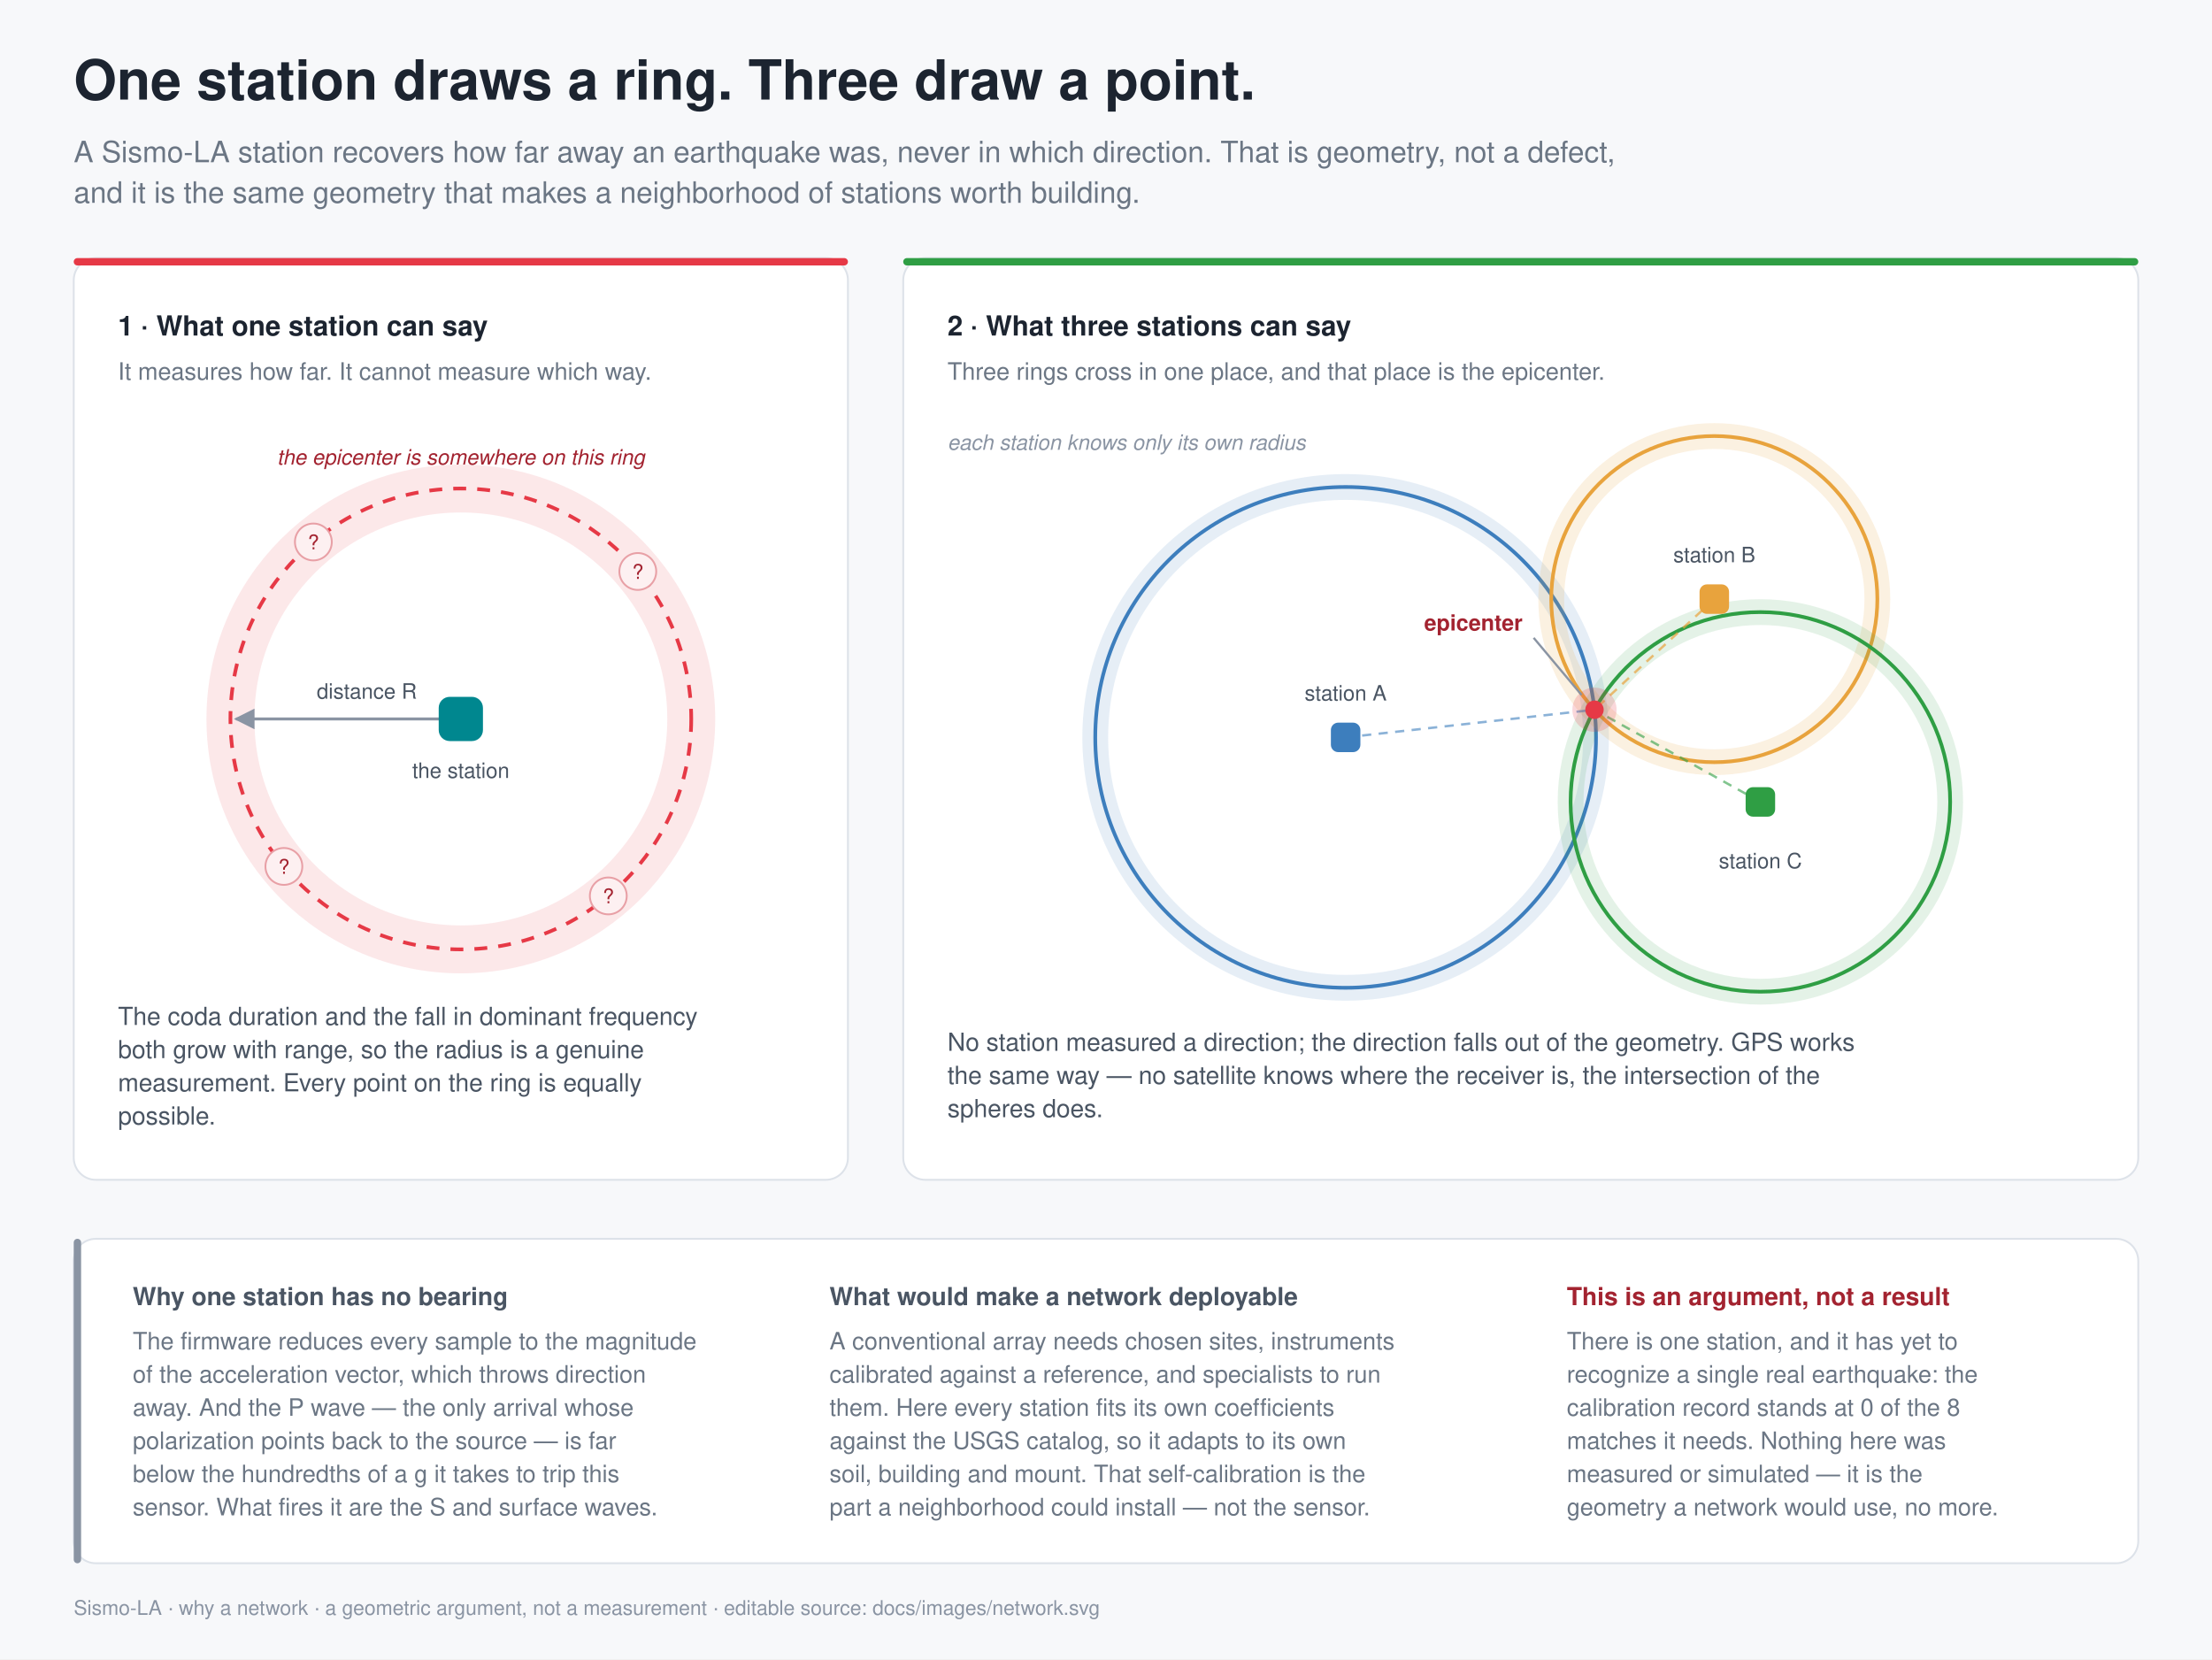
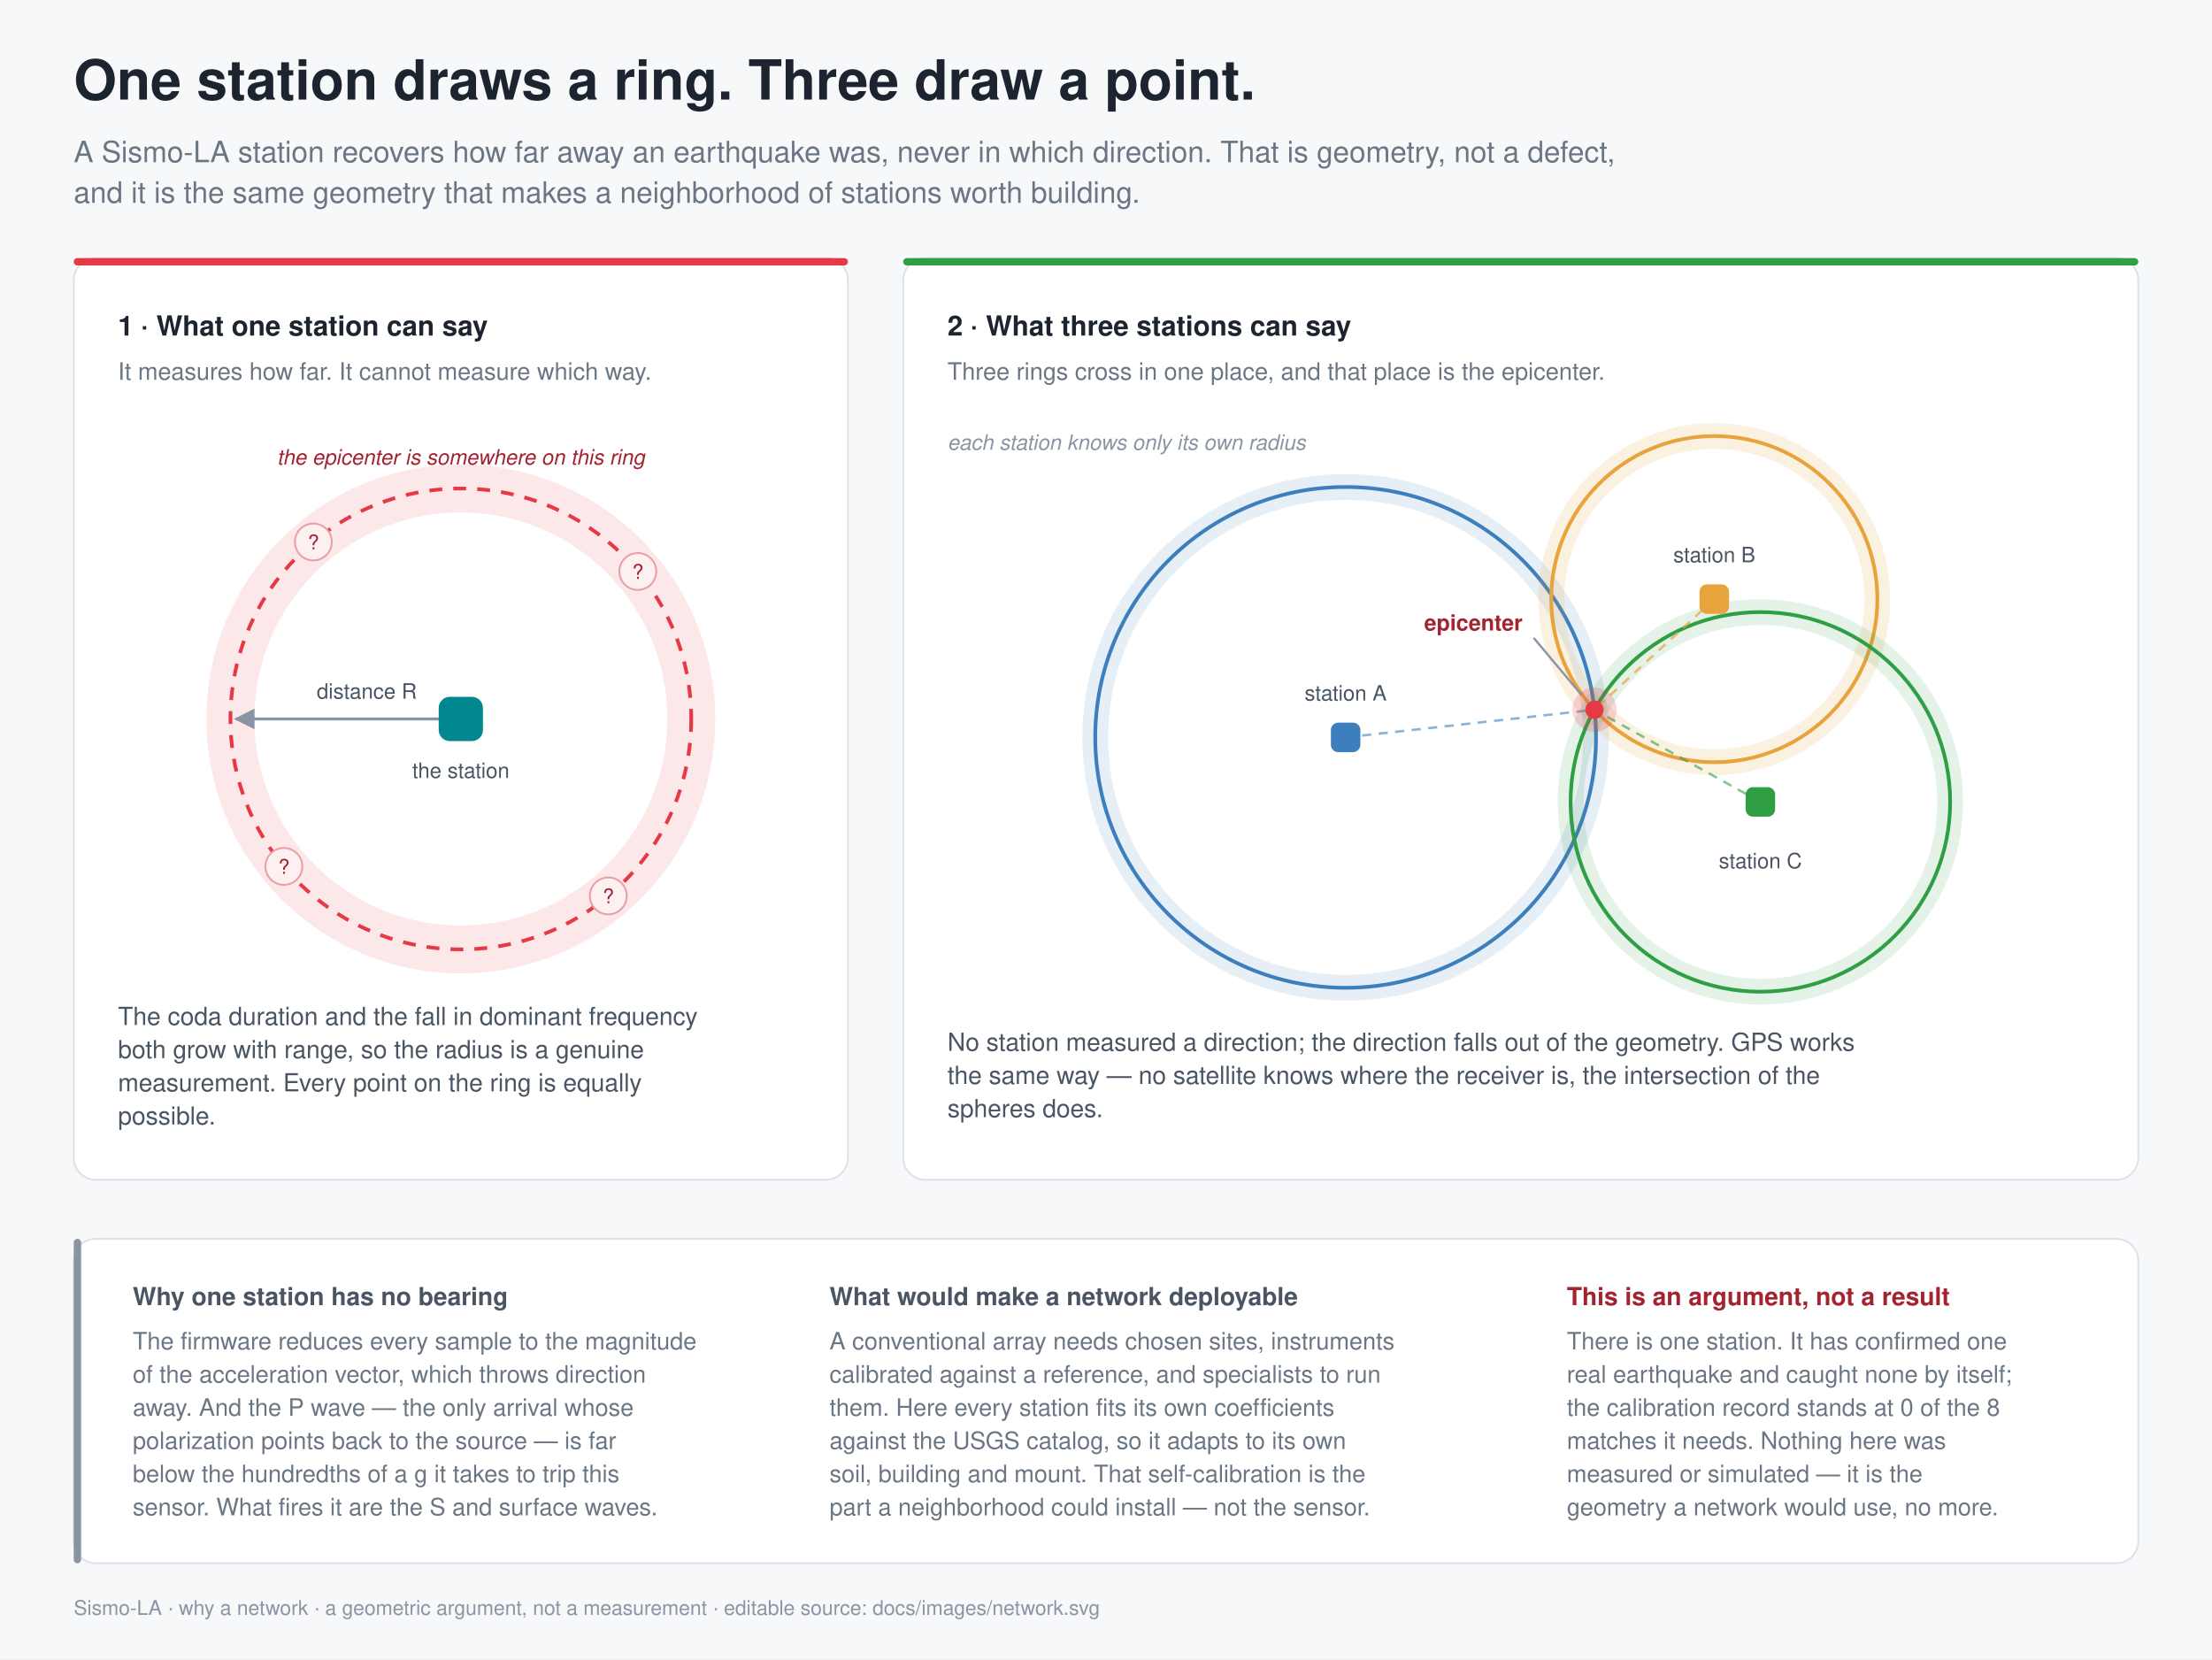
<svg xmlns="http://www.w3.org/2000/svg" width="1200" height="900" viewBox="0 0 1200 900" font-family="-apple-system, BlinkMacSystemFont, 'Segoe UI', Helvetica, Arial, sans-serif">
  <defs>
    <marker id="arrow" viewBox="0 0 10 10" refX="9" refY="5" markerWidth="7" markerHeight="7" orient="auto-start-reverse">
      <path d="M 0 0 L 10 5 L 0 10 z" fill="#8a94a3" />
    </marker>
  </defs>
  <rect width="1200" height="900" fill="#f7f8fa" />
  <text x="40" y="54" font-size="30" font-weight="700" fill="#1c2430">One station draws a ring. Three draw a point.</text>
  <text x="40" y="88" font-size="16" fill="#6b7684">A Sismo-LA station recovers how far away an earthquake was, never in which direction. That is geometry, not a defect,</text>
  <text x="40" y="110" font-size="16" fill="#6b7684">and it is the same geometry that makes a neighborhood of stations worth building.</text>
  <rect x="40" y="140" width="420" height="500" rx="12" fill="#ffffff" stroke="#dde2e9" />
  <rect x="40" y="140" width="420" height="4" rx="2" fill="#e63946" />
  <text x="64" y="182" font-size="15" font-weight="700" fill="#1c2430">1 · What one station can say</text>
  <text x="64" y="206" font-size="13" fill="#6b7684">It measures how far. It cannot measure which way.</text>
  <circle cx="250" cy="390" r="125" fill="none" stroke="#e63946" stroke-width="26" opacity="0.12" />
  <circle cx="250" cy="390" r="125" fill="none" stroke="#e63946" stroke-width="2" stroke-dasharray="7,6" />
  <text x="250" y="252" font-size="11.5" font-style="italic" fill="#a32330" text-anchor="middle">the epicenter is somewhere on this ring</text>
  <line x1="250" y1="390" x2="128" y2="390" stroke="#8a94a3" stroke-width="1.6" marker-end="url(#arrow)" />
  <rect x="166" y="366" width="66" height="18" rx="4" fill="#ffffff" />
  <text x="199" y="379" font-size="11.5" fill="#4a5563" text-anchor="middle">distance R</text>
  <circle cx="346" cy="310" r="10" fill="#fdf0f1" stroke="#e8a0a6" />
  <text x="346" y="314" font-size="11" fill="#a32330" text-anchor="middle">?</text>
  <circle cx="170" cy="294" r="10" fill="#fdf0f1" stroke="#e8a0a6" />
  <text x="170" y="298" font-size="11" fill="#a32330" text-anchor="middle">?</text>
  <circle cx="154" cy="470" r="10" fill="#fdf0f1" stroke="#e8a0a6" />
  <text x="154" y="474" font-size="11" fill="#a32330" text-anchor="middle">?</text>
  <circle cx="330" cy="486" r="10" fill="#fdf0f1" stroke="#e8a0a6" />
  <text x="330" y="490" font-size="11" fill="#a32330" text-anchor="middle">?</text>
  <rect x="238" y="378" width="24" height="24" rx="6" fill="#00878F" />
  <text x="250" y="422" font-size="11.5" fill="#4a5563" text-anchor="middle">the station</text>
  <text x="64" y="556" font-size="13.5" fill="#4a5563">The coda duration and the fall in dominant frequency</text>
  <text x="64" y="574" font-size="13.5" fill="#4a5563">both grow with range, so the radius is a genuine</text>
  <text x="64" y="592" font-size="13.5" fill="#4a5563">measurement. Every point on the ring is equally</text>
  <text x="64" y="610" font-size="13.5" fill="#4a5563">possible.</text>
  <rect x="490" y="140" width="670" height="500" rx="12" fill="#ffffff" stroke="#dde2e9" />
  <rect x="490" y="140" width="670" height="4" rx="2" fill="#2f9e44" />
  <text x="514" y="182" font-size="15" font-weight="700" fill="#1c2430">2 · What three stations can say</text>
  <text x="514" y="206" font-size="13" fill="#6b7684">Three rings cross in one place, and that place is the epicenter.</text>
  <circle cx="730" cy="400" r="135.83" fill="none" stroke="#3d7ebd" stroke-width="14" opacity="0.13" />
  <circle cx="730" cy="400" r="135.83" fill="none" stroke="#3d7ebd" stroke-width="2" />
  <circle cx="930" cy="325" r="88.46" fill="none" stroke="#e8a33d" stroke-width="14" opacity="0.16" />
  <circle cx="930" cy="325" r="88.46" fill="none" stroke="#e8a33d" stroke-width="2" />
  <circle cx="955" cy="435" r="102.96" fill="none" stroke="#2f9e44" stroke-width="14" opacity="0.13" />
  <circle cx="955" cy="435" r="102.96" fill="none" stroke="#2f9e44" stroke-width="2" />
  <line x1="730" y1="400" x2="865" y2="385" stroke="#3d7ebd" stroke-width="1.3" stroke-dasharray="5,4" opacity="0.6" />
  <line x1="930" y1="325" x2="865" y2="385" stroke="#e8a33d" stroke-width="1.3" stroke-dasharray="5,4" opacity="0.7" />
  <line x1="955" y1="435" x2="865" y2="385" stroke="#2f9e44" stroke-width="1.3" stroke-dasharray="5,4" opacity="0.6" />
  <rect x="722" y="392" width="16" height="16" rx="4" fill="#3d7ebd" />
  <text x="730" y="380" font-size="11.5" fill="#4a5563" text-anchor="middle">station A</text>
  <rect x="922" y="317" width="16" height="16" rx="4" fill="#e8a33d" />
  <text x="930" y="305" font-size="11.5" fill="#4a5563" text-anchor="middle">station B</text>
  <rect x="947" y="427" width="16" height="16" rx="4" fill="#2f9e44" />
  <text x="955" y="471" font-size="11.5" fill="#4a5563" text-anchor="middle">station C</text>
  <text x="514" y="244" font-size="11.5" font-style="italic" fill="#8a94a3">each station knows only its own radius</text>
  <circle cx="865" cy="385" r="12" fill="#e63946" opacity="0.20" />
  <circle cx="865" cy="385" r="5" fill="#e63946" />
  <line x1="858" y1="377" x2="832" y2="346" stroke="#8a94a3" stroke-width="1.2" />
  <text x="826" y="342" font-size="12" font-weight="600" fill="#a32330" text-anchor="end">epicenter</text>
  <text x="514" y="570" font-size="13.5" fill="#4a5563">No station measured a direction; the direction falls out of the geometry. GPS works</text>
  <text x="514" y="588" font-size="13.5" fill="#4a5563">the same way — no satellite knows where the receiver is, the intersection of the</text>
  <text x="514" y="606" font-size="13.5" fill="#4a5563">spheres does.</text>
  <rect x="40" y="672" width="1120" height="176" rx="12" fill="#ffffff" stroke="#dde2e9" />
  <rect x="40" y="672" width="4" height="176" rx="2" fill="#8a94a3" />
  <text x="72" y="708" font-size="13.5" font-weight="600" fill="#4a5563">Why one station has no bearing</text>
  <text x="72" y="732" font-size="13" fill="#6b7684">The firmware reduces every sample to the magnitude</text>
  <text x="72" y="750" font-size="13" fill="#6b7684">of the acceleration vector, which throws direction</text>
  <text x="72" y="768" font-size="13" fill="#6b7684">away. And the P wave — the only arrival whose</text>
  <text x="72" y="786" font-size="13" fill="#6b7684">polarization points back to the source — is far</text>
  <text x="72" y="804" font-size="13" fill="#6b7684">below the hundredths of a g it takes to trip this</text>
  <text x="72" y="822" font-size="13" fill="#6b7684">sensor. What fires it are the S and surface waves.</text>
  <text x="450" y="708" font-size="13.5" font-weight="600" fill="#4a5563">What would make a network deployable</text>
  <text x="450" y="732" font-size="13" fill="#6b7684">A conventional array needs chosen sites, instruments</text>
  <text x="450" y="750" font-size="13" fill="#6b7684">calibrated against a reference, and specialists to run</text>
  <text x="450" y="768" font-size="13" fill="#6b7684">them. Here every station fits its own coefficients</text>
  <text x="450" y="786" font-size="13" fill="#6b7684">against the USGS catalog, so it adapts to its own</text>
  <text x="450" y="804" font-size="13" fill="#6b7684">soil, building and mount. That self-calibration is the</text>
  <text x="450" y="822" font-size="13" fill="#6b7684">part a neighborhood could install — not the sensor.</text>
  <text x="850" y="708" font-size="13.5" font-weight="600" fill="#a32330">This is an argument, not a result</text>
-   <text x="850" y="732" font-size="13" fill="#6b7684">There is one station, and it has yet to</text>
-   <text x="850" y="750" font-size="13" fill="#6b7684">recognize a single real earthquake: the</text>
-   <text x="850" y="768" font-size="13" fill="#6b7684">calibration record stands at 0 of the 8</text>
+   <text x="850" y="732" font-size="13" fill="#6b7684">There is one station. It has confirmed one</text>
+   <text x="850" y="750" font-size="13" fill="#6b7684">real earthquake and caught none by itself;</text>
+   <text x="850" y="768" font-size="13" fill="#6b7684">the calibration record stands at 0 of the 8</text>
  <text x="850" y="786" font-size="13" fill="#6b7684">matches it needs. Nothing here was</text>
  <text x="850" y="804" font-size="13" fill="#6b7684">measured or simulated — it is the</text>
  <text x="850" y="822" font-size="13" fill="#6b7684">geometry a network would use, no more.</text>
  <text x="40" y="876" font-size="11" fill="#8a94a3">Sismo-LA · why a network · a geometric argument, not a measurement · editable source: docs/images/network.svg</text>
</svg>
